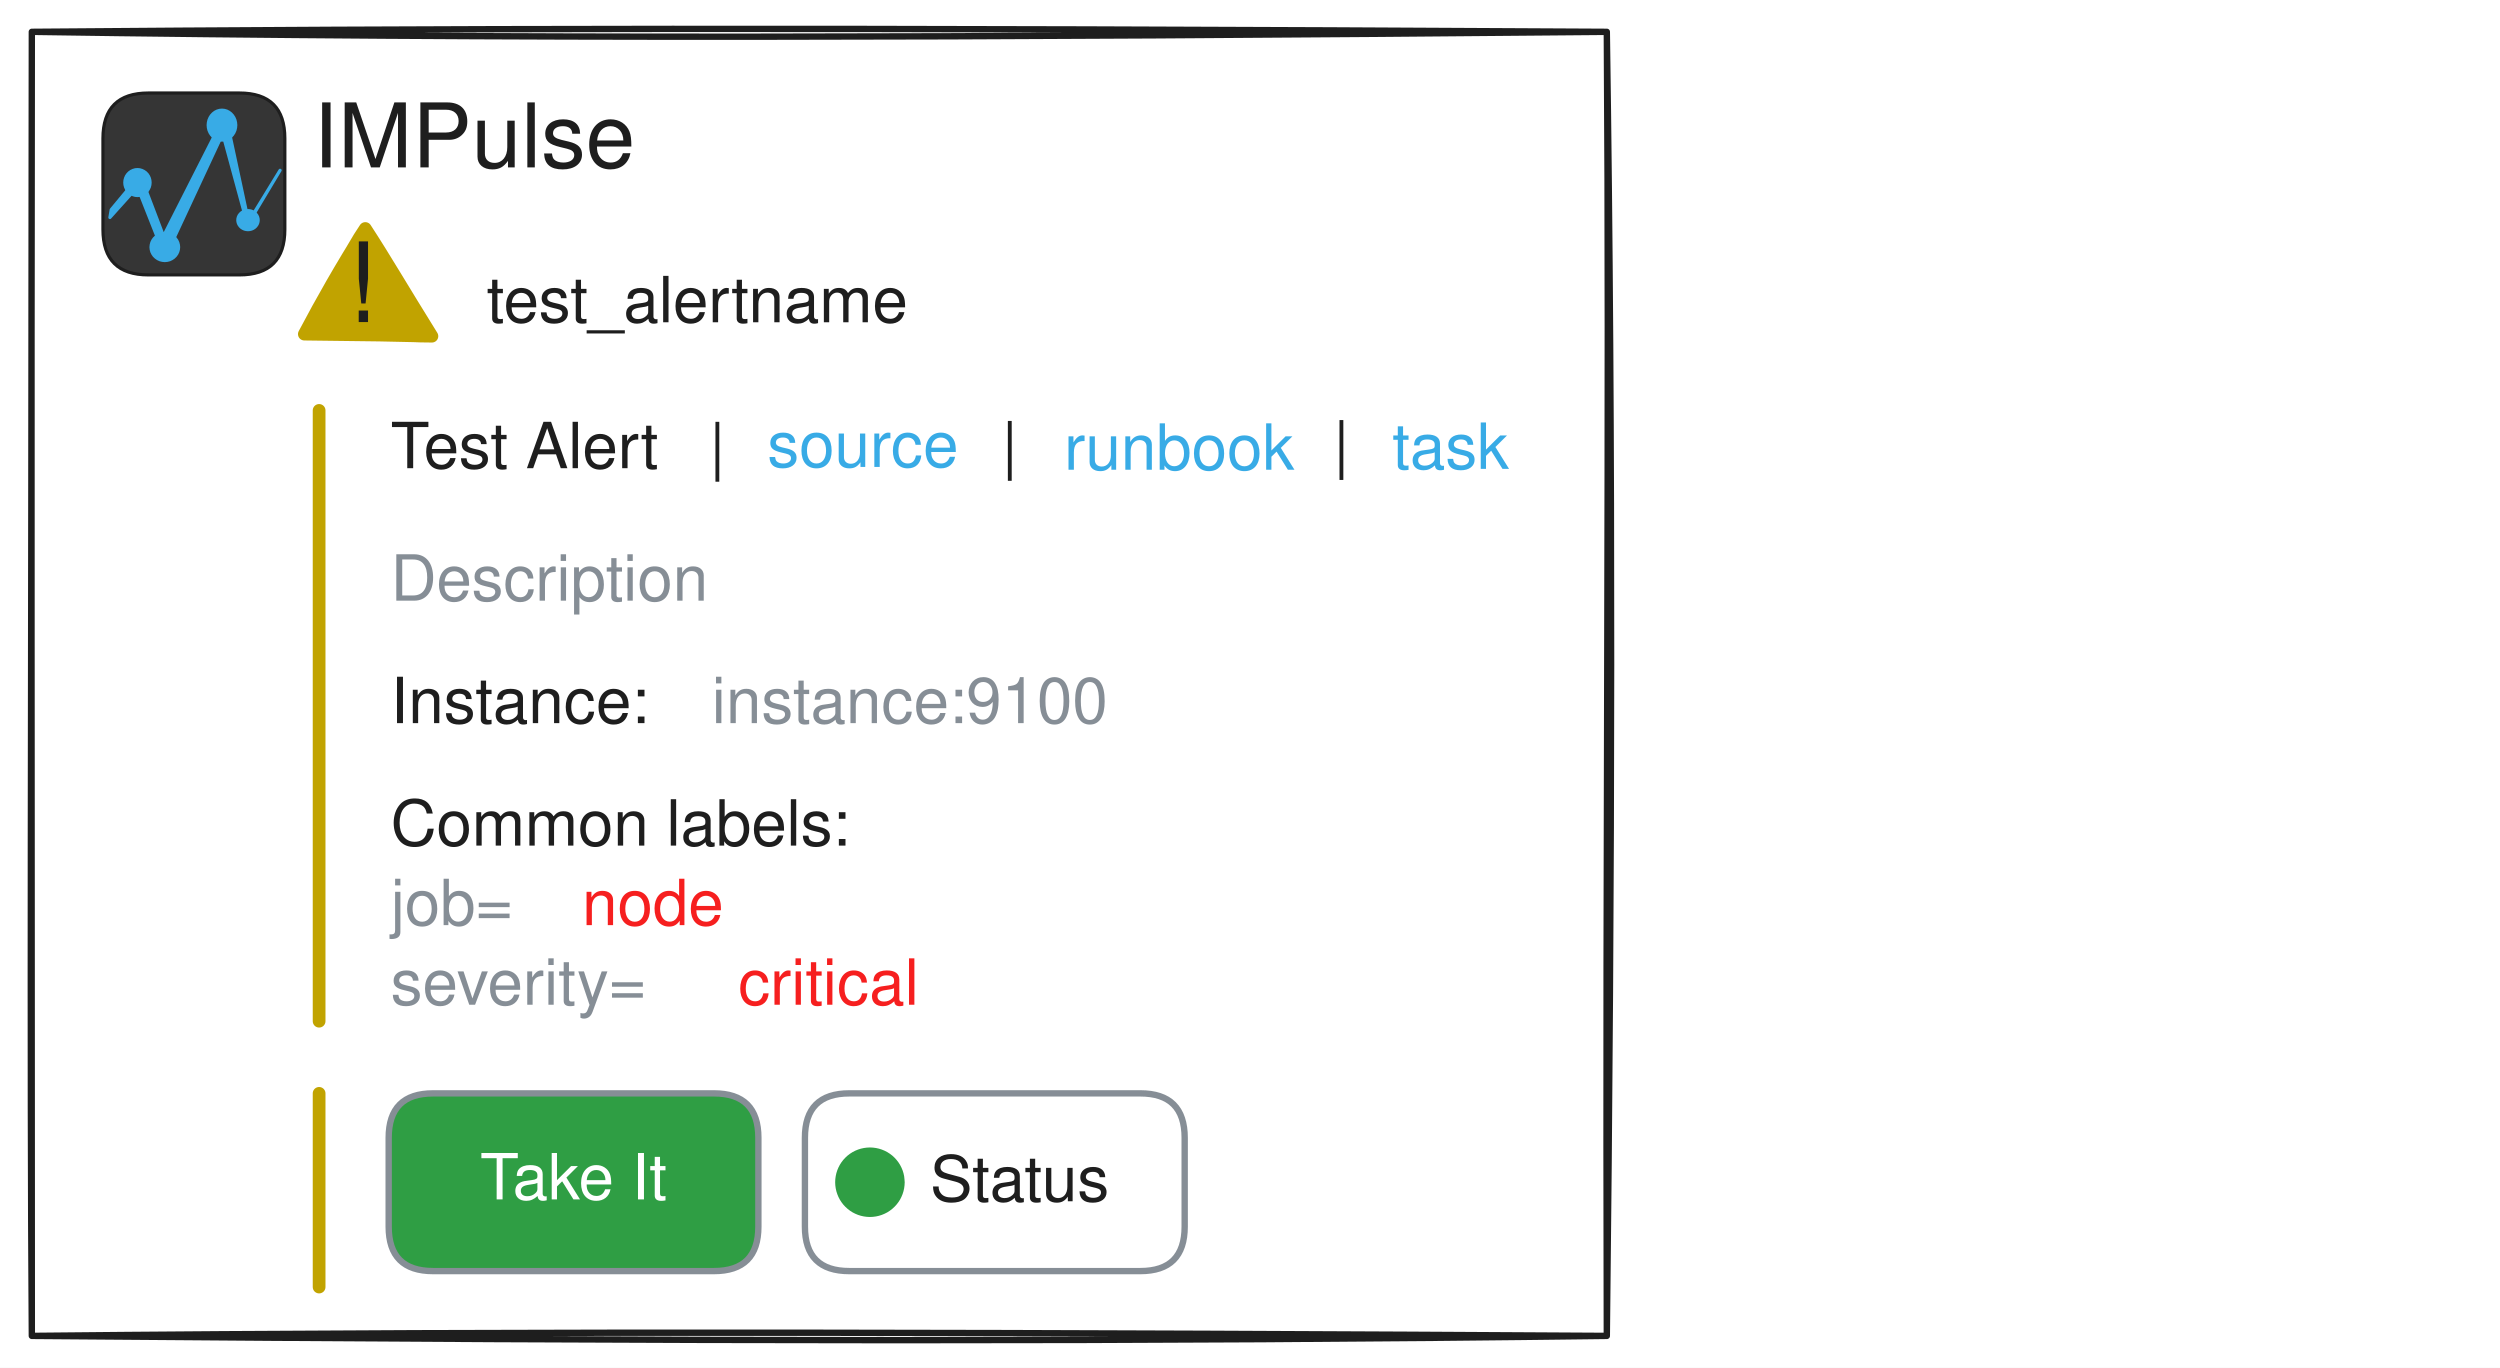
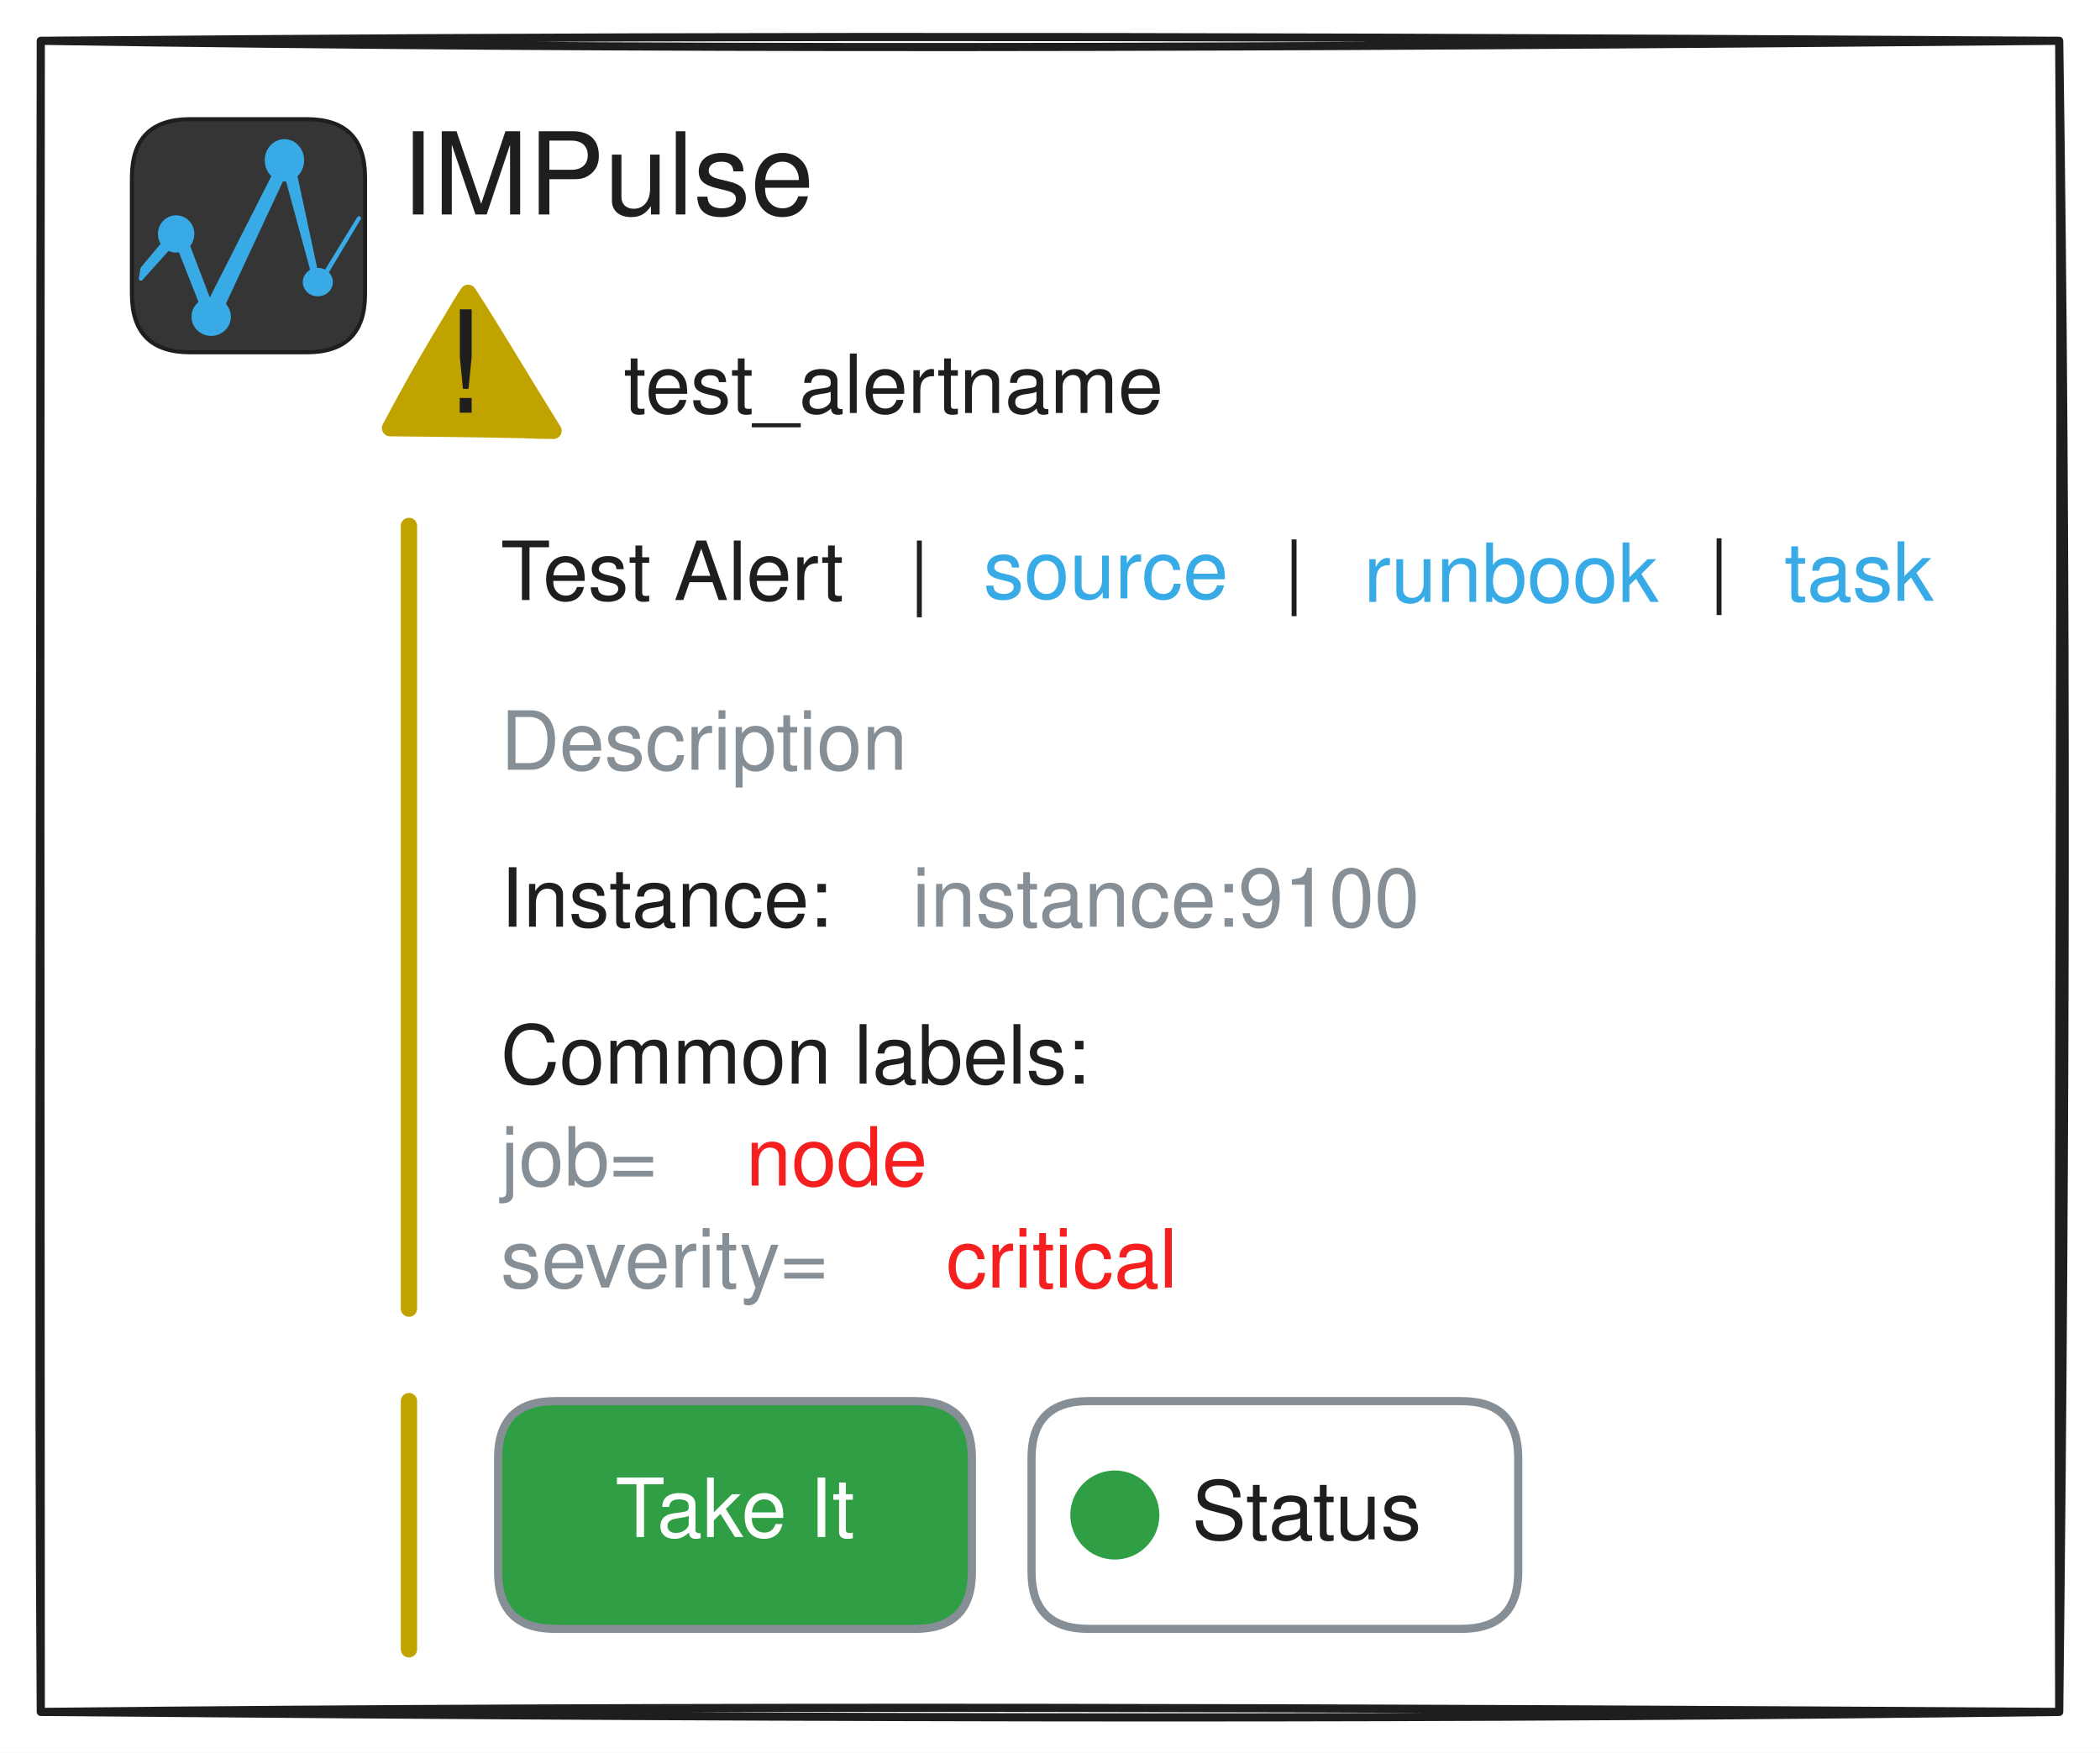
- <svg xmlns="http://www.w3.org/2000/svg" version="1.1" viewBox="0 0 785.357 429.663" width="785.357" height="429.663">
+ <svg xmlns="http://www.w3.org/2000/svg" version="1.1" viewBox="0 0 514.771 429.663" width="514.771" height="429.663">
  <defs>
    <style class="style-fonts">
      </style>
  </defs>
-   <rect x="0" y="0" width="785.357" height="429.663" fill="#ffffff" />
+   <rect x="0" y="0" width="514.771" height="429.663" fill="#ffffff" />
  <g stroke-linecap="round" transform="translate(10 10) rotate(0 247.3856 204.8313)">
    <path d="M0 0 C124.33 -1.03, 247.16 -1.44, 494.77 0 M0 0 C146.37 2.22, 293.07 1.86, 494.77 0 M494.77 0 C495.64 122.54, 494.33 244.22, 494.77 409.66 M494.77 0 C496.69 130.82, 496.44 262.49, 494.77 409.66 M494.77 409.66 C351.78 411.51, 208.75 411.4, 0 409.66 M494.77 409.66 C326.53 408.65, 159.33 408.02, 0 409.66 M0 409.66 C-0.65 316.82, -0.14 224.49, 0 0 M0 409.66 C-0.06 260.91, -0.21 111.13, 0 0" stroke="#1e1e1e" stroke-width="2" fill="none" />
  </g>
  <g transform="translate(98.4026 28.91543) rotate(0 50.57227 16.1)">
    <text x="0" y="23.661" font-family="Helvetica, Segoe UI Emoji" font-size="28px" fill="#1e1e1e" text-anchor="start" style="white-space: pre;" direction="ltr" dominant-baseline="alphabetic">IMPulse</text>
  </g>
  <g stroke-linecap="round" transform="translate(32.34005 29.21727) rotate(0 28.56915 28.56915)">
    <path d="M14.28 0 C25.2 0, 36.12 0, 42.85 0 C52.38 0, 57.14 4.76, 57.14 14.28 C57.14 22.42, 57.14 30.55, 57.14 42.85 C57.14 52.38, 52.38 57.14, 42.85 57.14 C31.88 57.14, 20.9 57.14, 14.28 57.14 C4.76 57.14, 0 52.38, 0 42.85 C0 36.57, 0 30.29, 0 14.28 C0 4.76, 4.76 0, 14.28 0" stroke="none" stroke-width="0" fill="#353535" />
    <path d="M14.28 0 C21.97 0, 29.66 0, 42.85 0 M14.28 0 C25.62 0, 36.95 0, 42.85 0 M42.85 0 C52.38 0, 57.14 4.76, 57.14 14.28 M42.85 0 C52.38 0, 57.14 4.76, 57.14 14.28 M57.14 14.28 C57.14 22.52, 57.14 30.75, 57.14 42.85 M57.14 14.28 C57.14 20.18, 57.14 26.08, 57.14 42.85 M57.14 42.85 C57.14 52.38, 52.38 57.14, 42.85 57.14 M57.14 42.85 C57.14 52.38, 52.38 57.14, 42.85 57.14 M42.85 57.14 C33.67 57.14, 24.49 57.14, 14.28 57.14 M42.85 57.14 C34.87 57.14, 26.89 57.14, 14.28 57.14 M14.28 57.14 C4.76 57.14, 0 52.38, 0 42.85 M14.28 57.14 C4.76 57.14, 0 52.38, 0 42.85 M0 42.85 C0 35.76, 0 28.66, 0 14.28 M0 42.85 C0 36.44, 0 30.02, 0 14.28 M0 14.28 C0 4.76, 4.76 0, 14.28 0 M0 14.28 C0 4.76, 4.76 0, 14.28 0" stroke="#1e1e1e" stroke-width="1" fill="none" />
  </g>
  <g stroke-linecap="round">
    <g transform="translate(34.93636 65.87213) rotate(0 26.3208 -7.580325)" fill-rule="evenodd">
      <path d="M0 0 L9.1 -10.96 L16.43 8.28 L35.89 -30.08 L43.15 3.8 L53.05 -12.37 L42.81 4.72 L35.03 -23.92 L16.94 14.92 L8.22 -7.15 L-0.41 2.45" stroke="none" stroke-width="0" fill="#38abe6" fill-rule="evenodd" />
      <path d="M0 0 C2 -2.41, 4 -4.82, 9.1 -10.96 M0 0 C2.81 -3.39, 5.63 -6.77, 9.1 -10.96 M9.1 -10.96 C11.01 -5.96, 12.91 -0.97, 16.43 8.28 M9.1 -10.96 C11.13 -5.65, 13.15 -0.34, 16.43 8.28 M16.43 8.28 C23.04 -4.75, 29.66 -17.79, 35.89 -30.08 M16.43 8.28 C21.12 -0.96, 25.81 -10.2, 35.89 -30.08 M35.89 -30.08 C38.22 -19.2, 40.56 -8.31, 43.15 3.8 M35.89 -30.08 C37.92 -20.62, 39.95 -11.15, 43.15 3.8 M43.15 3.8 C45.87 -0.64, 48.59 -5.08, 53.05 -12.37 M43.15 3.8 C46.92 -2.36, 50.69 -8.52, 53.05 -12.37 M53.05 -12.37 C50.42 -7.98, 47.79 -3.59, 42.81 4.72 M53.05 -12.37 C50.79 -8.6, 48.54 -4.83, 42.81 4.72 M42.81 4.72 C39.76 -6.52, 36.7 -17.76, 35.03 -23.92 M42.81 4.72 C41.01 -1.92, 39.2 -8.55, 35.03 -23.92 M35.03 -23.92 C30.53 -14.28, 26.04 -4.63, 16.94 14.92 M35.03 -23.92 C28.21 -9.29, 21.39 5.35, 16.94 14.92 M16.94 14.92 C14.2 7.99, 11.46 1.06, 8.22 -7.15 M16.94 14.92 C15.02 10.07, 13.1 5.22, 8.22 -7.15 M8.22 -7.15 C4.95 -3.51, 1.68 0.13, -0.41 2.45 M8.22 -7.15 C5.65 -4.28, 3.07 -1.42, -0.41 2.45 M-0.41 2.45 C-0.33 1.93, -0.24 1.42, 0 0 M-0.41 2.45 C-0.25 1.48, -0.09 0.51, 0 0" stroke="#38abe6" stroke-width="1" fill="none" />
    </g>
  </g>
  <mask />
  <g stroke-linecap="round" transform="translate(65.39795 34.6108) rotate(0 4.328093 4.695215)">
    <path d="M8.66 4.7 C8.66 4.97, 8.63 5.24, 8.59 5.51 C8.55 5.78, 8.48 6.05, 8.4 6.3 C8.31 6.56, 8.2 6.81, 8.08 7.04 C7.95 7.28, 7.8 7.51, 7.64 7.71 C7.48 7.92, 7.3 8.12, 7.11 8.29 C6.92 8.47, 6.71 8.63, 6.49 8.76 C6.28 8.9, 6.04 9.01, 5.81 9.11 C5.57 9.2, 5.33 9.27, 5.08 9.32 C4.83 9.37, 4.58 9.39, 4.33 9.39 C4.08 9.39, 3.82 9.37, 3.58 9.32 C3.33 9.27, 3.08 9.2, 2.85 9.11 C2.61 9.01, 2.38 8.9, 2.16 8.76 C1.95 8.63, 1.74 8.47, 1.55 8.29 C1.35 8.12, 1.17 7.92, 1.01 7.71 C0.85 7.51, 0.71 7.28, 0.58 7.04 C0.45 6.81, 0.35 6.56, 0.26 6.3 C0.18 6.05, 0.11 5.78, 0.07 5.51 C0.02 5.24, 0 4.97, 0 4.7 C0 4.42, 0.02 4.15, 0.07 3.88 C0.11 3.61, 0.18 3.34, 0.26 3.09 C0.35 2.83, 0.45 2.58, 0.58 2.35 C0.71 2.11, 0.85 1.89, 1.01 1.68 C1.17 1.47, 1.35 1.27, 1.55 1.1 C1.74 0.92, 1.95 0.76, 2.16 0.63 C2.38 0.49, 2.61 0.38, 2.85 0.28 C3.08 0.19, 3.33 0.12, 3.58 0.07 C3.82 0.02, 4.08 0, 4.33 0 C4.58 0, 4.83 0.02, 5.08 0.07 C5.33 0.12, 5.57 0.19, 5.81 0.28 C6.04 0.38, 6.28 0.49, 6.49 0.63 C6.71 0.76, 6.92 0.92, 7.11 1.1 C7.3 1.27, 7.48 1.47, 7.64 1.68 C7.8 1.89, 7.95 2.11, 8.08 2.35 C8.2 2.58, 8.31 2.83, 8.4 3.09 C8.48 3.34, 8.55 3.61, 8.59 3.88 C8.63 4.15, 8.65 4.56, 8.66 4.7 C8.67 4.83, 8.67 4.56, 8.66 4.7" stroke="none" stroke-width="0" fill="#38abe6" />
    <path d="M8.66 4.7 C8.66 4.97, 8.63 5.24, 8.59 5.51 C8.55 5.78, 8.48 6.05, 8.4 6.3 C8.31 6.56, 8.2 6.81, 8.08 7.04 C7.95 7.28, 7.8 7.51, 7.64 7.71 C7.48 7.92, 7.3 8.12, 7.11 8.29 C6.92 8.47, 6.71 8.63, 6.49 8.76 C6.28 8.9, 6.04 9.01, 5.81 9.11 C5.57 9.2, 5.33 9.27, 5.08 9.32 C4.83 9.37, 4.58 9.39, 4.33 9.39 C4.08 9.39, 3.82 9.37, 3.58 9.32 C3.33 9.27, 3.08 9.2, 2.85 9.11 C2.61 9.01, 2.38 8.9, 2.16 8.76 C1.95 8.63, 1.74 8.47, 1.55 8.29 C1.35 8.12, 1.17 7.92, 1.01 7.71 C0.85 7.51, 0.71 7.28, 0.58 7.04 C0.45 6.81, 0.35 6.56, 0.26 6.3 C0.18 6.05, 0.11 5.78, 0.07 5.51 C0.02 5.24, 0 4.97, 0 4.7 C0 4.42, 0.02 4.15, 0.07 3.88 C0.11 3.61, 0.18 3.34, 0.26 3.09 C0.35 2.83, 0.45 2.58, 0.58 2.35 C0.71 2.11, 0.85 1.89, 1.01 1.68 C1.17 1.47, 1.35 1.27, 1.55 1.1 C1.74 0.92, 1.95 0.76, 2.16 0.63 C2.38 0.49, 2.61 0.38, 2.85 0.28 C3.08 0.19, 3.33 0.12, 3.58 0.07 C3.82 0.02, 4.08 0, 4.33 0 C4.58 0, 4.83 0.02, 5.08 0.07 C5.33 0.12, 5.57 0.19, 5.81 0.28 C6.04 0.38, 6.28 0.49, 6.49 0.63 C6.71 0.76, 6.92 0.92, 7.11 1.1 C7.3 1.27, 7.48 1.47, 7.64 1.68 C7.8 1.89, 7.95 2.11, 8.08 2.35 C8.2 2.58, 8.31 2.83, 8.4 3.09 C8.48 3.34, 8.55 3.61, 8.59 3.88 C8.63 4.15, 8.65 4.56, 8.66 4.7 C8.67 4.83, 8.67 4.56, 8.66 4.7" stroke="#38abe6" stroke-width="1" fill="none" />
  </g>
  <g stroke-linecap="round" transform="translate(47.44154 73.42686) rotate(0 4.328104 4.209458)">
    <path d="M8.66 4.21 C8.66 4.45, 8.63 4.7, 8.59 4.94 C8.55 5.18, 8.48 5.42, 8.4 5.65 C8.31 5.88, 8.2 6.1, 8.08 6.31 C7.95 6.53, 7.8 6.73, 7.64 6.92 C7.48 7.1, 7.3 7.28, 7.11 7.43 C6.92 7.59, 6.71 7.73, 6.49 7.85 C6.28 7.98, 6.04 8.08, 5.81 8.17 C5.57 8.25, 5.33 8.31, 5.08 8.35 C4.83 8.4, 4.58 8.42, 4.33 8.42 C4.08 8.42, 3.82 8.4, 3.58 8.35 C3.33 8.31, 3.08 8.25, 2.85 8.17 C2.61 8.08, 2.38 7.98, 2.16 7.85 C1.95 7.73, 1.74 7.59, 1.55 7.43 C1.35 7.28, 1.17 7.1, 1.01 6.92 C0.85 6.73, 0.71 6.53, 0.58 6.31 C0.45 6.1, 0.35 5.88, 0.26 5.65 C0.18 5.42, 0.11 5.18, 0.07 4.94 C0.02 4.7, 0 4.45, 0 4.21 C0 3.97, 0.02 3.72, 0.07 3.48 C0.11 3.24, 0.18 3, 0.26 2.77 C0.35 2.54, 0.45 2.32, 0.58 2.1 C0.71 1.89, 0.85 1.69, 1.01 1.5 C1.17 1.32, 1.35 1.14, 1.55 0.98 C1.74 0.83, 1.95 0.69, 2.16 0.56 C2.38 0.44, 2.61 0.34, 2.85 0.25 C3.08 0.17, 3.33 0.11, 3.58 0.06 C3.82 0.02, 4.08 0, 4.33 0 C4.58 0, 4.83 0.02, 5.08 0.06 C5.33 0.11, 5.57 0.17, 5.81 0.25 C6.04 0.34, 6.28 0.44, 6.49 0.56 C6.71 0.69, 6.92 0.83, 7.11 0.98 C7.3 1.14, 7.48 1.32, 7.64 1.5 C7.8 1.69, 7.95 1.89, 8.08 2.1 C8.2 2.32, 8.31 2.54, 8.4 2.77 C8.48 3, 8.55 3.24, 8.59 3.48 C8.63 3.72, 8.65 4.09, 8.66 4.21 C8.67 4.33, 8.67 4.09, 8.66 4.21" stroke="none" stroke-width="0" fill="#38abe6" />
    <path d="M8.66 4.21 C8.66 4.45, 8.63 4.7, 8.59 4.94 C8.55 5.18, 8.48 5.42, 8.4 5.65 C8.31 5.88, 8.2 6.1, 8.08 6.31 C7.95 6.53, 7.8 6.73, 7.64 6.92 C7.48 7.1, 7.3 7.28, 7.11 7.43 C6.92 7.59, 6.71 7.73, 6.49 7.85 C6.28 7.98, 6.04 8.08, 5.81 8.17 C5.57 8.25, 5.33 8.31, 5.08 8.35 C4.83 8.4, 4.58 8.42, 4.33 8.42 C4.08 8.42, 3.82 8.4, 3.58 8.35 C3.33 8.31, 3.08 8.25, 2.85 8.17 C2.61 8.08, 2.38 7.98, 2.16 7.85 C1.95 7.73, 1.74 7.59, 1.55 7.43 C1.35 7.28, 1.17 7.1, 1.01 6.92 C0.85 6.73, 0.71 6.53, 0.58 6.31 C0.45 6.1, 0.35 5.88, 0.26 5.65 C0.18 5.42, 0.11 5.18, 0.07 4.94 C0.02 4.7, 0 4.45, 0 4.21 C0 3.97, 0.02 3.72, 0.07 3.48 C0.11 3.24, 0.18 3, 0.26 2.77 C0.35 2.54, 0.45 2.32, 0.58 2.1 C0.71 1.89, 0.85 1.69, 1.01 1.5 C1.17 1.32, 1.35 1.14, 1.55 0.98 C1.74 0.83, 1.95 0.69, 2.16 0.56 C2.38 0.44, 2.61 0.34, 2.85 0.25 C3.08 0.17, 3.33 0.11, 3.58 0.06 C3.82 0.02, 4.08 0, 4.33 0 C4.58 0, 4.83 0.02, 5.08 0.06 C5.33 0.11, 5.57 0.17, 5.81 0.25 C6.04 0.34, 6.28 0.44, 6.49 0.56 C6.71 0.69, 6.92 0.83, 7.11 0.98 C7.3 1.14, 7.48 1.32, 7.64 1.5 C7.8 1.69, 7.95 1.89, 8.08 2.1 C8.2 2.32, 8.31 2.54, 8.4 2.77 C8.48 3, 8.55 3.24, 8.59 3.48 C8.63 3.72, 8.65 4.09, 8.66 4.21 C8.67 4.33, 8.67 4.09, 8.66 4.21" stroke="#38abe6" stroke-width="1" fill="none" />
  </g>
  <g stroke-linecap="round" transform="translate(39.2104 53.28057) rotate(0 3.967423 4.069666)">
    <path d="M7.93 4.07 C7.93 4.31, 7.91 4.54, 7.87 4.78 C7.83 5.01, 7.77 5.24, 7.7 5.46 C7.62 5.68, 7.52 5.9, 7.4 6.1 C7.29 6.31, 7.15 6.51, 7.01 6.69 C6.86 6.87, 6.69 7.04, 6.52 7.19 C6.34 7.34, 6.15 7.48, 5.95 7.59 C5.75 7.71, 5.54 7.81, 5.32 7.89 C5.11 7.97, 4.88 8.04, 4.66 8.08 C4.43 8.12, 4.2 8.14, 3.97 8.14 C3.74 8.14, 3.5 8.12, 3.28 8.08 C3.05 8.04, 2.83 7.97, 2.61 7.89 C2.39 7.81, 2.18 7.71, 1.98 7.59 C1.78 7.48, 1.59 7.34, 1.42 7.19 C1.24 7.04, 1.08 6.87, 0.93 6.69 C0.78 6.51, 0.65 6.31, 0.53 6.1 C0.42 5.9, 0.32 5.68, 0.24 5.46 C0.16 5.24, 0.1 5.01, 0.06 4.78 C0.02 4.54, 0 4.31, 0 4.07 C0 3.83, 0.02 3.59, 0.06 3.36 C0.1 3.13, 0.16 2.9, 0.24 2.68 C0.32 2.46, 0.42 2.24, 0.53 2.03 C0.65 1.83, 0.78 1.63, 0.93 1.45 C1.08 1.27, 1.24 1.1, 1.42 0.95 C1.59 0.8, 1.78 0.66, 1.98 0.55 C2.18 0.43, 2.39 0.33, 2.61 0.25 C2.83 0.16, 3.05 0.1, 3.28 0.06 C3.5 0.02, 3.74 0, 3.97 0 C4.2 0, 4.43 0.02, 4.66 0.06 C4.88 0.1, 5.11 0.16, 5.32 0.25 C5.54 0.33, 5.75 0.43, 5.95 0.55 C6.15 0.66, 6.34 0.8, 6.52 0.95 C6.69 1.1, 6.86 1.27, 7.01 1.45 C7.15 1.63, 7.29 1.83, 7.4 2.03 C7.52 2.24, 7.62 2.46, 7.7 2.68 C7.77 2.9, 7.83 3.13, 7.87 3.36 C7.91 3.59, 7.92 3.95, 7.93 4.07 C7.94 4.19, 7.94 3.95, 7.93 4.07" stroke="none" stroke-width="0" fill="#38abe6" />
    <path d="M7.93 4.07 C7.93 4.31, 7.91 4.54, 7.87 4.78 C7.83 5.01, 7.77 5.24, 7.7 5.46 C7.62 5.68, 7.52 5.9, 7.4 6.1 C7.29 6.31, 7.15 6.51, 7.01 6.69 C6.86 6.87, 6.69 7.04, 6.52 7.19 C6.34 7.34, 6.15 7.48, 5.95 7.59 C5.75 7.71, 5.54 7.81, 5.32 7.89 C5.11 7.97, 4.88 8.04, 4.66 8.08 C4.43 8.12, 4.2 8.14, 3.97 8.14 C3.74 8.14, 3.5 8.12, 3.28 8.08 C3.05 8.04, 2.83 7.97, 2.61 7.89 C2.39 7.81, 2.18 7.71, 1.98 7.59 C1.78 7.48, 1.59 7.34, 1.42 7.19 C1.24 7.04, 1.08 6.87, 0.93 6.69 C0.78 6.51, 0.65 6.31, 0.53 6.1 C0.42 5.9, 0.32 5.68, 0.24 5.46 C0.16 5.24, 0.1 5.01, 0.06 4.78 C0.02 4.54, 0 4.31, 0 4.07 C0 3.83, 0.02 3.59, 0.06 3.36 C0.1 3.13, 0.16 2.9, 0.24 2.68 C0.32 2.46, 0.42 2.24, 0.53 2.03 C0.65 1.83, 0.78 1.63, 0.93 1.45 C1.08 1.27, 1.24 1.1, 1.42 0.95 C1.59 0.8, 1.78 0.66, 1.98 0.55 C2.18 0.43, 2.39 0.33, 2.61 0.25 C2.83 0.16, 3.05 0.1, 3.28 0.06 C3.5 0.02, 3.74 0, 3.97 0 C4.2 0, 4.43 0.02, 4.66 0.06 C4.88 0.1, 5.11 0.16, 5.32 0.25 C5.54 0.33, 5.75 0.43, 5.95 0.55 C6.15 0.66, 6.34 0.8, 6.52 0.95 C6.69 1.1, 6.86 1.27, 7.01 1.45 C7.15 1.63, 7.29 1.83, 7.4 2.03 C7.52 2.24, 7.62 2.46, 7.7 2.68 C7.77 2.9, 7.83 3.13, 7.87 3.36 C7.91 3.59, 7.92 3.95, 7.93 4.07 C7.94 4.19, 7.94 3.95, 7.93 4.07" stroke="#38abe6" stroke-width="1" fill="none" />
  </g>
  <g stroke-linecap="round" transform="translate(74.70955 66.16183) rotate(0 3.194536 2.989254)">
    <path d="M6.39 2.99 C6.39 3.16, 6.37 3.34, 6.34 3.51 C6.31 3.68, 6.26 3.85, 6.2 4.01 C6.13 4.17, 6.05 4.33, 5.96 4.48 C5.87 4.63, 5.76 4.78, 5.64 4.91 C5.52 5.04, 5.39 5.17, 5.25 5.28 C5.11 5.39, 4.95 5.49, 4.79 5.58 C4.63 5.66, 4.46 5.74, 4.29 5.8 C4.11 5.86, 3.93 5.9, 3.75 5.93 C3.57 5.96, 3.38 5.98, 3.19 5.98 C3.01 5.98, 2.82 5.96, 2.64 5.93 C2.46 5.9, 2.28 5.86, 2.1 5.8 C1.93 5.74, 1.76 5.66, 1.6 5.58 C1.44 5.49, 1.28 5.39, 1.14 5.28 C1 5.17, 0.87 5.04, 0.75 4.91 C0.63 4.78, 0.52 4.63, 0.43 4.48 C0.34 4.33, 0.26 4.17, 0.19 4.01 C0.13 3.85, 0.08 3.68, 0.05 3.51 C0.02 3.34, 0 3.16, 0 2.99 C0 2.82, 0.02 2.64, 0.05 2.47 C0.08 2.3, 0.13 2.13, 0.19 1.97 C0.26 1.8, 0.34 1.64, 0.43 1.49 C0.52 1.34, 0.63 1.2, 0.75 1.07 C0.87 0.94, 1 0.81, 1.14 0.7 C1.28 0.59, 1.44 0.49, 1.6 0.4 C1.76 0.31, 1.93 0.24, 2.1 0.18 C2.28 0.12, 2.46 0.08, 2.64 0.05 C2.82 0.02, 3.01 0, 3.19 0 C3.38 0, 3.57 0.02, 3.75 0.05 C3.93 0.08, 4.11 0.12, 4.29 0.18 C4.46 0.24, 4.63 0.31, 4.79 0.4 C4.95 0.49, 5.11 0.59, 5.25 0.7 C5.39 0.81, 5.52 0.94, 5.64 1.07 C5.76 1.2, 5.87 1.34, 5.96 1.49 C6.05 1.64, 6.13 1.8, 6.2 1.97 C6.26 2.13, 6.31 2.3, 6.34 2.47 C6.37 2.64, 6.38 2.9, 6.39 2.99 C6.4 3.08, 6.4 2.9, 6.39 2.99" stroke="none" stroke-width="0" fill="#38abe6" />
    <path d="M6.39 2.99 C6.39 3.16, 6.37 3.34, 6.34 3.51 C6.31 3.68, 6.26 3.85, 6.2 4.01 C6.13 4.17, 6.05 4.33, 5.96 4.48 C5.87 4.63, 5.76 4.78, 5.64 4.91 C5.52 5.04, 5.39 5.17, 5.25 5.28 C5.11 5.39, 4.95 5.49, 4.79 5.58 C4.63 5.66, 4.46 5.74, 4.29 5.8 C4.11 5.86, 3.93 5.9, 3.75 5.93 C3.57 5.96, 3.38 5.98, 3.19 5.98 C3.01 5.98, 2.82 5.96, 2.64 5.93 C2.46 5.9, 2.28 5.86, 2.1 5.8 C1.93 5.74, 1.76 5.66, 1.6 5.58 C1.44 5.49, 1.28 5.39, 1.14 5.28 C1 5.17, 0.87 5.04, 0.75 4.91 C0.63 4.78, 0.52 4.63, 0.43 4.48 C0.34 4.33, 0.26 4.17, 0.19 4.01 C0.13 3.85, 0.08 3.68, 0.05 3.51 C0.02 3.34, 0 3.16, 0 2.99 C0 2.82, 0.02 2.64, 0.05 2.47 C0.08 2.3, 0.13 2.13, 0.19 1.97 C0.26 1.8, 0.34 1.64, 0.43 1.49 C0.52 1.34, 0.63 1.2, 0.75 1.07 C0.87 0.94, 1 0.81, 1.14 0.7 C1.28 0.59, 1.44 0.49, 1.6 0.4 C1.76 0.31, 1.93 0.24, 2.1 0.18 C2.28 0.12, 2.46 0.08, 2.64 0.05 C2.82 0.02, 3.01 0, 3.19 0 C3.38 0, 3.57 0.02, 3.75 0.05 C3.93 0.08, 4.11 0.12, 4.29 0.18 C4.46 0.24, 4.63 0.31, 4.79 0.4 C4.95 0.49, 5.11 0.59, 5.25 0.7 C5.39 0.81, 5.52 0.94, 5.64 1.07 C5.76 1.2, 5.87 1.34, 5.96 1.49 C6.05 1.64, 6.13 1.8, 6.2 1.97 C6.26 2.13, 6.31 2.3, 6.34 2.47 C6.37 2.64, 6.38 2.9, 6.39 2.99 C6.4 3.08, 6.4 2.9, 6.39 2.99" stroke="#38abe6" stroke-width="1" fill="none" />
  </g>
  <g transform="translate(152.9048 84.33413) rotate(0 66.14746 11.5)">
    <text x="0" y="16.9" font-family="Helvetica, Segoe UI Emoji" font-size="20px" fill="#1e1e1e" text-anchor="start" style="white-space: pre;" direction="ltr" dominant-baseline="alphabetic">test_alertname</text>
  </g>
  <g stroke-linecap="round">
    <g transform="translate(100.2472 128.9282) rotate(0 0 95.93748)">
      <path d="M0 0 C0 56.85, 0 113.69, 0 191.87 M0 0 C0 76.6, 0 153.2, 0 191.87" stroke="#c1a300" stroke-width="4" fill="none" />
    </g>
  </g>
  <mask />
  <g transform="translate(122.7174 171.8013) rotate(0 50.01953 11.5)">
    <text x="0" y="16.9" font-family="Helvetica, Segoe UI Emoji" font-size="20px" fill="#868e96" text-anchor="start" style="white-space: pre;" direction="ltr" dominant-baseline="alphabetic">Description</text>
  </g>
  <g transform="translate(122.7174 210.2683) rotate(0 43.35938 11.5)">
    <text x="0" y="16.9" font-family="Helvetica, Segoe UI Emoji" font-size="20px" fill="#1e1e1e" text-anchor="start" style="white-space: pre;" direction="ltr" dominant-baseline="alphabetic">Instance: </text>
  </g>
  <g transform="translate(223.6173 210.2683) rotate(0 62.27051 11.5)">
    <text x="0" y="16.9" font-family="Helvetica, Segoe UI Emoji" font-size="20px" fill="#868e96" text-anchor="start" style="white-space: pre;" direction="ltr" dominant-baseline="alphabetic">instance:9100</text>
  </g>
  <g transform="translate(122.7174 248.7353) rotate(0 72.25098 11.5)">
    <text x="0" y="16.9" font-family="Helvetica, Segoe UI Emoji" font-size="20px" fill="#1e1e1e" text-anchor="start" style="white-space: pre;" direction="ltr" dominant-baseline="alphabetic">Common labels:</text>
  </g>
  <g transform="translate(122.7174 273.7353) rotate(0 24.74121 11.5)">
    <text x="0" y="16.9" font-family="Helvetica, Segoe UI Emoji" font-size="20px" fill="#868e96" text-anchor="start" style="white-space: pre;" direction="ltr" dominant-baseline="alphabetic">  job=</text>
  </g>
  <g transform="translate(182.8573 273.7353) rotate(0 22.24609 11.5)">
    <text x="0" y="16.9" font-family="Helvetica, Segoe UI Emoji" font-size="20px" fill="#f61f1f" text-anchor="start" style="white-space: pre;" direction="ltr" dominant-baseline="alphabetic">node</text>
  </g>
  <g transform="translate(122.7174 298.7353) rotate(0 45.84961 11.5)">
    <text x="0" y="16.9" font-family="Helvetica, Segoe UI Emoji" font-size="20px" fill="#868e96" text-anchor="start" style="white-space: pre;" direction="ltr" dominant-baseline="alphabetic">  severity=</text>
  </g>
  <g transform="translate(231.9173 298.7353) rotate(0 28.33496 11.5)">
    <text x="0" y="16.9" font-family="Helvetica, Segoe UI Emoji" font-size="20px" fill="#f61f1f" text-anchor="start" style="white-space: pre;" direction="ltr" dominant-baseline="alphabetic">critical</text>
  </g>
  <g stroke-linecap="round" transform="translate(122.0997 343.4733) rotate(0 58.06981 27.91424)">
    <path d="M13.96 0 C47.39 0, 80.82 0, 102.18 0 C111.49 0, 116.14 4.65, 116.14 13.96 C116.14 20.28, 116.14 26.6, 116.14 41.87 C116.14 51.18, 111.49 55.83, 102.18 55.83 C80.68 55.83, 59.18 55.83, 13.96 55.83 C4.65 55.83, 0 51.18, 0 41.87 C0 31.26, 0 20.65, 0 13.96 C0 4.65, 4.65 0, 13.96 0" stroke="none" stroke-width="0" fill="#2f9e44" />
    <path d="M13.96 0 C47.79 0, 81.61 0, 102.18 0 M13.96 0 C36.75 0, 59.54 0, 102.18 0 M102.18 0 C111.49 0, 116.14 4.65, 116.14 13.96 M102.18 0 C111.49 0, 116.14 4.65, 116.14 13.96 M116.14 13.96 C116.14 25.11, 116.14 36.26, 116.14 41.87 M116.14 13.96 C116.14 24.97, 116.14 35.98, 116.14 41.87 M116.14 41.87 C116.14 51.18, 111.49 55.83, 102.18 55.83 M116.14 41.87 C116.14 51.18, 111.49 55.83, 102.18 55.83 M102.18 55.83 C67.46 55.83, 32.74 55.83, 13.96 55.83 M102.18 55.83 C72.6 55.83, 43.01 55.83, 13.96 55.83 M13.96 55.83 C4.65 55.83, 0 51.18, 0 41.87 M13.96 55.83 C4.65 55.83, 0 51.18, 0 41.87 M0 41.87 C0 33.81, 0 25.75, 0 13.96 M0 41.87 C0 34.8, 0 27.73, 0 13.96 M0 13.96 C0 4.65, 4.65 0, 13.96 0 M0 13.96 C0 4.65, 4.65 0, 13.96 0" stroke="#868e96" stroke-width="2" fill="none" />
  </g>
  <g transform="translate(150.7115 359.8875) rotate(0 29.45801 11.5)">
    <text x="29.458" y="16.9" font-family="Helvetica, Segoe UI Emoji" font-size="20px" fill="#ffffff" text-anchor="middle" style="white-space: pre;" direction="ltr" dominant-baseline="alphabetic">Take It</text>
  </g>
  <g stroke-linecap="round" transform="translate(252.8601 343.4733) rotate(0 59.65247 27.91424)">
    <path d="M13.96 0 C39.53 0, 65.11 0, 105.35 0 C114.65 0, 119.3 4.65, 119.3 13.96 C119.3 21.94, 119.3 29.93, 119.3 41.87 C119.3 51.18, 114.65 55.83, 105.35 55.83 C71.12 55.83, 36.89 55.83, 13.96 55.83 C4.65 55.83, 0 51.18, 0 41.87 C0 33.12, 0 24.37, 0 13.96 C0 4.65, 4.65 0, 13.96 0" stroke="none" stroke-width="0" fill="#ffffff" />
    <path d="M13.96 0 C43.32 0, 72.69 0, 105.35 0 M13.96 0 C39.49 0, 65.02 0, 105.35 0 M105.35 0 C114.65 0, 119.3 4.65, 119.3 13.96 M105.35 0 C114.65 0, 119.3 4.65, 119.3 13.96 M119.3 13.96 C119.3 20.89, 119.3 27.82, 119.3 41.87 M119.3 13.96 C119.3 20.23, 119.3 26.5, 119.3 41.87 M119.3 41.87 C119.3 51.18, 114.65 55.83, 105.35 55.83 M119.3 41.87 C119.3 51.18, 114.65 55.83, 105.35 55.83 M105.35 55.83 C70.42 55.83, 35.48 55.83, 13.96 55.83 M105.35 55.83 C71.81 55.83, 38.27 55.83, 13.96 55.83 M13.96 55.83 C4.65 55.83, 0 51.18, 0 41.87 M13.96 55.83 C4.65 55.83, 0 51.18, 0 41.87 M0 41.87 C0 31.15, 0 20.42, 0 13.96 M0 41.87 C0 31.23, 0 20.59, 0 13.96 M0 13.96 C0 4.65, 4.65 0, 13.96 0 M0 13.96 C0 4.65, 4.65 0, 13.96 0" stroke="#868e96" stroke-width="2" fill="none" />
  </g>
  <g transform="translate(291.7357 360.4685) rotate(0 28.34961 11.5)">
    <text x="56.699" y="16.9" font-family="Helvetica, Segoe UI Emoji" font-size="20px" fill="#1e1e1e" text-anchor="end" style="white-space: pre;" direction="ltr" dominant-baseline="alphabetic">Status</text>
  </g>
  <g stroke-linecap="round" transform="translate(262.3608 360.4685) rotate(0 10.91901 10.91901)">
    <path d="M21.84 10.92 C21.84 11.55, 21.78 12.19, 21.67 12.82 C21.56 13.44, 21.4 14.06, 21.18 14.65 C20.96 15.25, 20.69 15.83, 20.38 16.38 C20.06 16.93, 19.69 17.45, 19.28 17.94 C18.88 18.42, 18.42 18.88, 17.94 19.28 C17.45 19.69, 16.93 20.06, 16.38 20.38 C15.83 20.69, 15.25 20.96, 14.65 21.18 C14.06 21.4, 13.44 21.56, 12.82 21.67 C12.19 21.78, 11.55 21.84, 10.92 21.84 C10.29 21.84, 9.65 21.78, 9.02 21.67 C8.4 21.56, 7.78 21.4, 7.18 21.18 C6.59 20.96, 6.01 20.69, 5.46 20.38 C4.91 20.06, 4.38 19.69, 3.9 19.28 C3.42 18.88, 2.96 18.42, 2.55 17.94 C2.15 17.45, 1.78 16.93, 1.46 16.38 C1.15 15.83, 0.87 15.25, 0.66 14.65 C0.44 14.06, 0.28 13.44, 0.17 12.82 C0.06 12.19, 0 11.55, 0 10.92 C0 10.29, 0.06 9.65, 0.17 9.02 C0.28 8.4, 0.44 7.78, 0.66 7.18 C0.87 6.59, 1.15 6.01, 1.46 5.46 C1.78 4.91, 2.15 4.38, 2.55 3.9 C2.96 3.42, 3.42 2.96, 3.9 2.55 C4.38 2.15, 4.91 1.78, 5.46 1.46 C6.01 1.15, 6.59 0.87, 7.18 0.66 C7.78 0.44, 8.4 0.28, 9.02 0.17 C9.65 0.06, 10.29 0, 10.92 0 C11.55 0, 12.19 0.06, 12.82 0.17 C13.44 0.28, 14.06 0.44, 14.65 0.66 C15.25 0.87, 15.83 1.15, 16.38 1.46 C16.93 1.78, 17.45 2.15, 17.94 2.55 C18.42 2.96, 18.88 3.42, 19.28 3.9 C19.69 4.38, 20.06 4.91, 20.38 5.46 C20.69 6.01, 20.96 6.59, 21.18 7.18 C21.4 7.78, 21.56 8.4, 21.67 9.02 C21.78 9.65, 21.81 10.6, 21.84 10.92 C21.87 11.24, 21.87 10.6, 21.84 10.92" stroke="none" stroke-width="0" fill="#2f9e44" />
    <path d="M21.84 10.92 C21.84 11.55, 21.78 12.19, 21.67 12.82 C21.56 13.44, 21.4 14.06, 21.18 14.65 C20.96 15.25, 20.69 15.83, 20.38 16.38 C20.06 16.93, 19.69 17.45, 19.28 17.94 C18.88 18.42, 18.42 18.88, 17.94 19.28 C17.45 19.69, 16.93 20.06, 16.38 20.38 C15.83 20.69, 15.25 20.96, 14.65 21.18 C14.06 21.4, 13.44 21.56, 12.82 21.67 C12.19 21.78, 11.55 21.84, 10.92 21.84 C10.29 21.84, 9.65 21.78, 9.02 21.67 C8.4 21.56, 7.78 21.4, 7.18 21.18 C6.59 20.96, 6.01 20.69, 5.46 20.38 C4.91 20.06, 4.38 19.69, 3.9 19.28 C3.42 18.88, 2.96 18.42, 2.55 17.94 C2.15 17.45, 1.78 16.93, 1.46 16.38 C1.15 15.83, 0.87 15.25, 0.66 14.65 C0.44 14.06, 0.28 13.44, 0.17 12.82 C0.06 12.19, 0 11.55, 0 10.92 C0 10.29, 0.06 9.65, 0.17 9.02 C0.28 8.4, 0.44 7.78, 0.66 7.18 C0.87 6.59, 1.15 6.01, 1.46 5.46 C1.78 4.91, 2.15 4.38, 2.55 3.9 C2.96 3.42, 3.42 2.96, 3.9 2.55 C4.38 2.15, 4.91 1.78, 5.46 1.46 C6.01 1.15, 6.59 0.87, 7.18 0.66 C7.78 0.44, 8.4 0.28, 9.02 0.17 C9.65 0.06, 10.29 0, 10.92 0 C11.55 0, 12.19 0.06, 12.82 0.17 C13.44 0.28, 14.06 0.44, 14.65 0.66 C15.25 0.87, 15.83 1.15, 16.38 1.46 C16.93 1.78, 17.45 2.15, 17.94 2.55 C18.42 2.96, 18.88 3.42, 19.28 3.9 C19.69 4.38, 20.06 4.91, 20.38 5.46 C20.69 6.01, 20.96 6.59, 21.18 7.18 C21.4 7.78, 21.56 8.4, 21.67 9.02 C21.78 9.65, 21.81 10.6, 21.84 10.92 C21.87 11.24, 21.87 10.6, 21.84 10.92" stroke="transparent" stroke-width="2" fill="none" />
  </g>
  <g stroke-linecap="round">
    <g transform="translate(100.2472 343.4733) rotate(0 0 30.42127)">
      <path d="M0 0 C0 12.6, 0 25.19, 0 60.84 M0 0 C0 14.87, 0 29.75, 0 60.84" stroke="#c1a300" stroke-width="4" fill="none" />
    </g>
  </g>
  <mask />
  <g stroke-linecap="round">
    <g transform="translate(95.60889 104.9565) rotate(0 20.03441 -16.25976)" fill-rule="evenodd">
      <path d="M0.24 -0.99 L19.26 -32.24 L40.05 1.17 L0.58 -0.76" stroke="none" stroke-width="0" fill="#c1a300" fill-rule="evenodd" />
      <path d="M0 0 C7.5 -12.26, 14.48 -26.41, 19.15 -33.17 M0 0 C5.64 -10.68, 11.27 -20.59, 19.15 -33.17 M19.15 -33.17 C26.97 -20.62, 32.99 -10.1, 40.07 0.65 M19.15 -33.17 C25.18 -23.95, 31 -13.9, 40.07 0.65 M40.07 0.65 C30.33 0.69, 20.52 -0.73, 0 0 M40.07 0.65 C29.59 0.37, 19.81 0.2, 0 0 M0 0 C0 0, 0 0, 0 0 M0 0 C0 0, 0 0, 0 0" stroke="#c1a300" stroke-width="4" fill="none" />
    </g>
  </g>
  <mask />
  <g transform="translate(108.3894 71.79258) rotate(0 4.827332 19.99081)">
    <text x="9.655" y="29.378" font-family="Helvetica, Segoe UI Emoji" font-size="34.767px" fill="#1e1e1e" text-anchor="end" style="white-space: pre;" direction="ltr" dominant-baseline="alphabetic">!</text>
  </g>
  <g transform="translate(122.7174 130.1932) rotate(0 41.67969 11.5)">
    <text x="0" y="16.9" font-family="Helvetica, Segoe UI Emoji" font-size="20px" fill="#1e1e1e" text-anchor="start" style="white-space: pre;" direction="ltr" dominant-baseline="alphabetic">Test Alert</text>
  </g>
  <g transform="translate(241.0496 129.7848) rotate(0 30.01465 11.5)">
    <text x="0" y="16.9" font-family="Helvetica, Segoe UI Emoji" font-size="20px" fill="#38abe6" text-anchor="start" style="white-space: pre;" direction="ltr" dominant-baseline="alphabetic">source</text>
  </g>
  <g transform="translate(314.6147 129.9152) rotate(0 2.597656 11.5)">
    <text x="0" y="16.9" font-family="Helvetica, Segoe UI Emoji" font-size="20px" fill="#1e1e1e" text-anchor="start" style="white-space: pre;" direction="ltr" dominant-baseline="alphabetic">|</text>
  </g>
  <g transform="translate(334.2898 130.6604) rotate(0 36.1377 11.5)">
    <text x="0" y="16.9" font-family="Helvetica, Segoe UI Emoji" font-size="20px" fill="#38abe6" text-anchor="start" style="white-space: pre;" direction="ltr" dominant-baseline="alphabetic">runbook</text>
  </g>
  <g transform="translate(222.7565 130.1932) rotate(0 2.597656 11.5)">
    <text x="0" y="16.9" font-family="Helvetica, Segoe UI Emoji" font-size="20px" fill="#1e1e1e" text-anchor="start" style="white-space: pre;" direction="ltr" dominant-baseline="alphabetic">|</text>
  </g>
  <g transform="translate(418.7957 129.6402) rotate(0 2.597656 11.5)">
    <text x="0" y="16.9" font-family="Helvetica, Segoe UI Emoji" font-size="20px" fill="#1e1e1e" text-anchor="start" style="white-space: pre;" direction="ltr" dominant-baseline="alphabetic">|</text>
  </g>
  <g transform="translate(437.404 130.3853) rotate(0 18.33984 11.5)">
    <text x="0" y="16.9" font-family="Helvetica, Segoe UI Emoji" font-size="20px" fill="#38abe6" text-anchor="start" style="white-space: pre;" direction="ltr" dominant-baseline="alphabetic">task</text>
  </g>
</svg>
